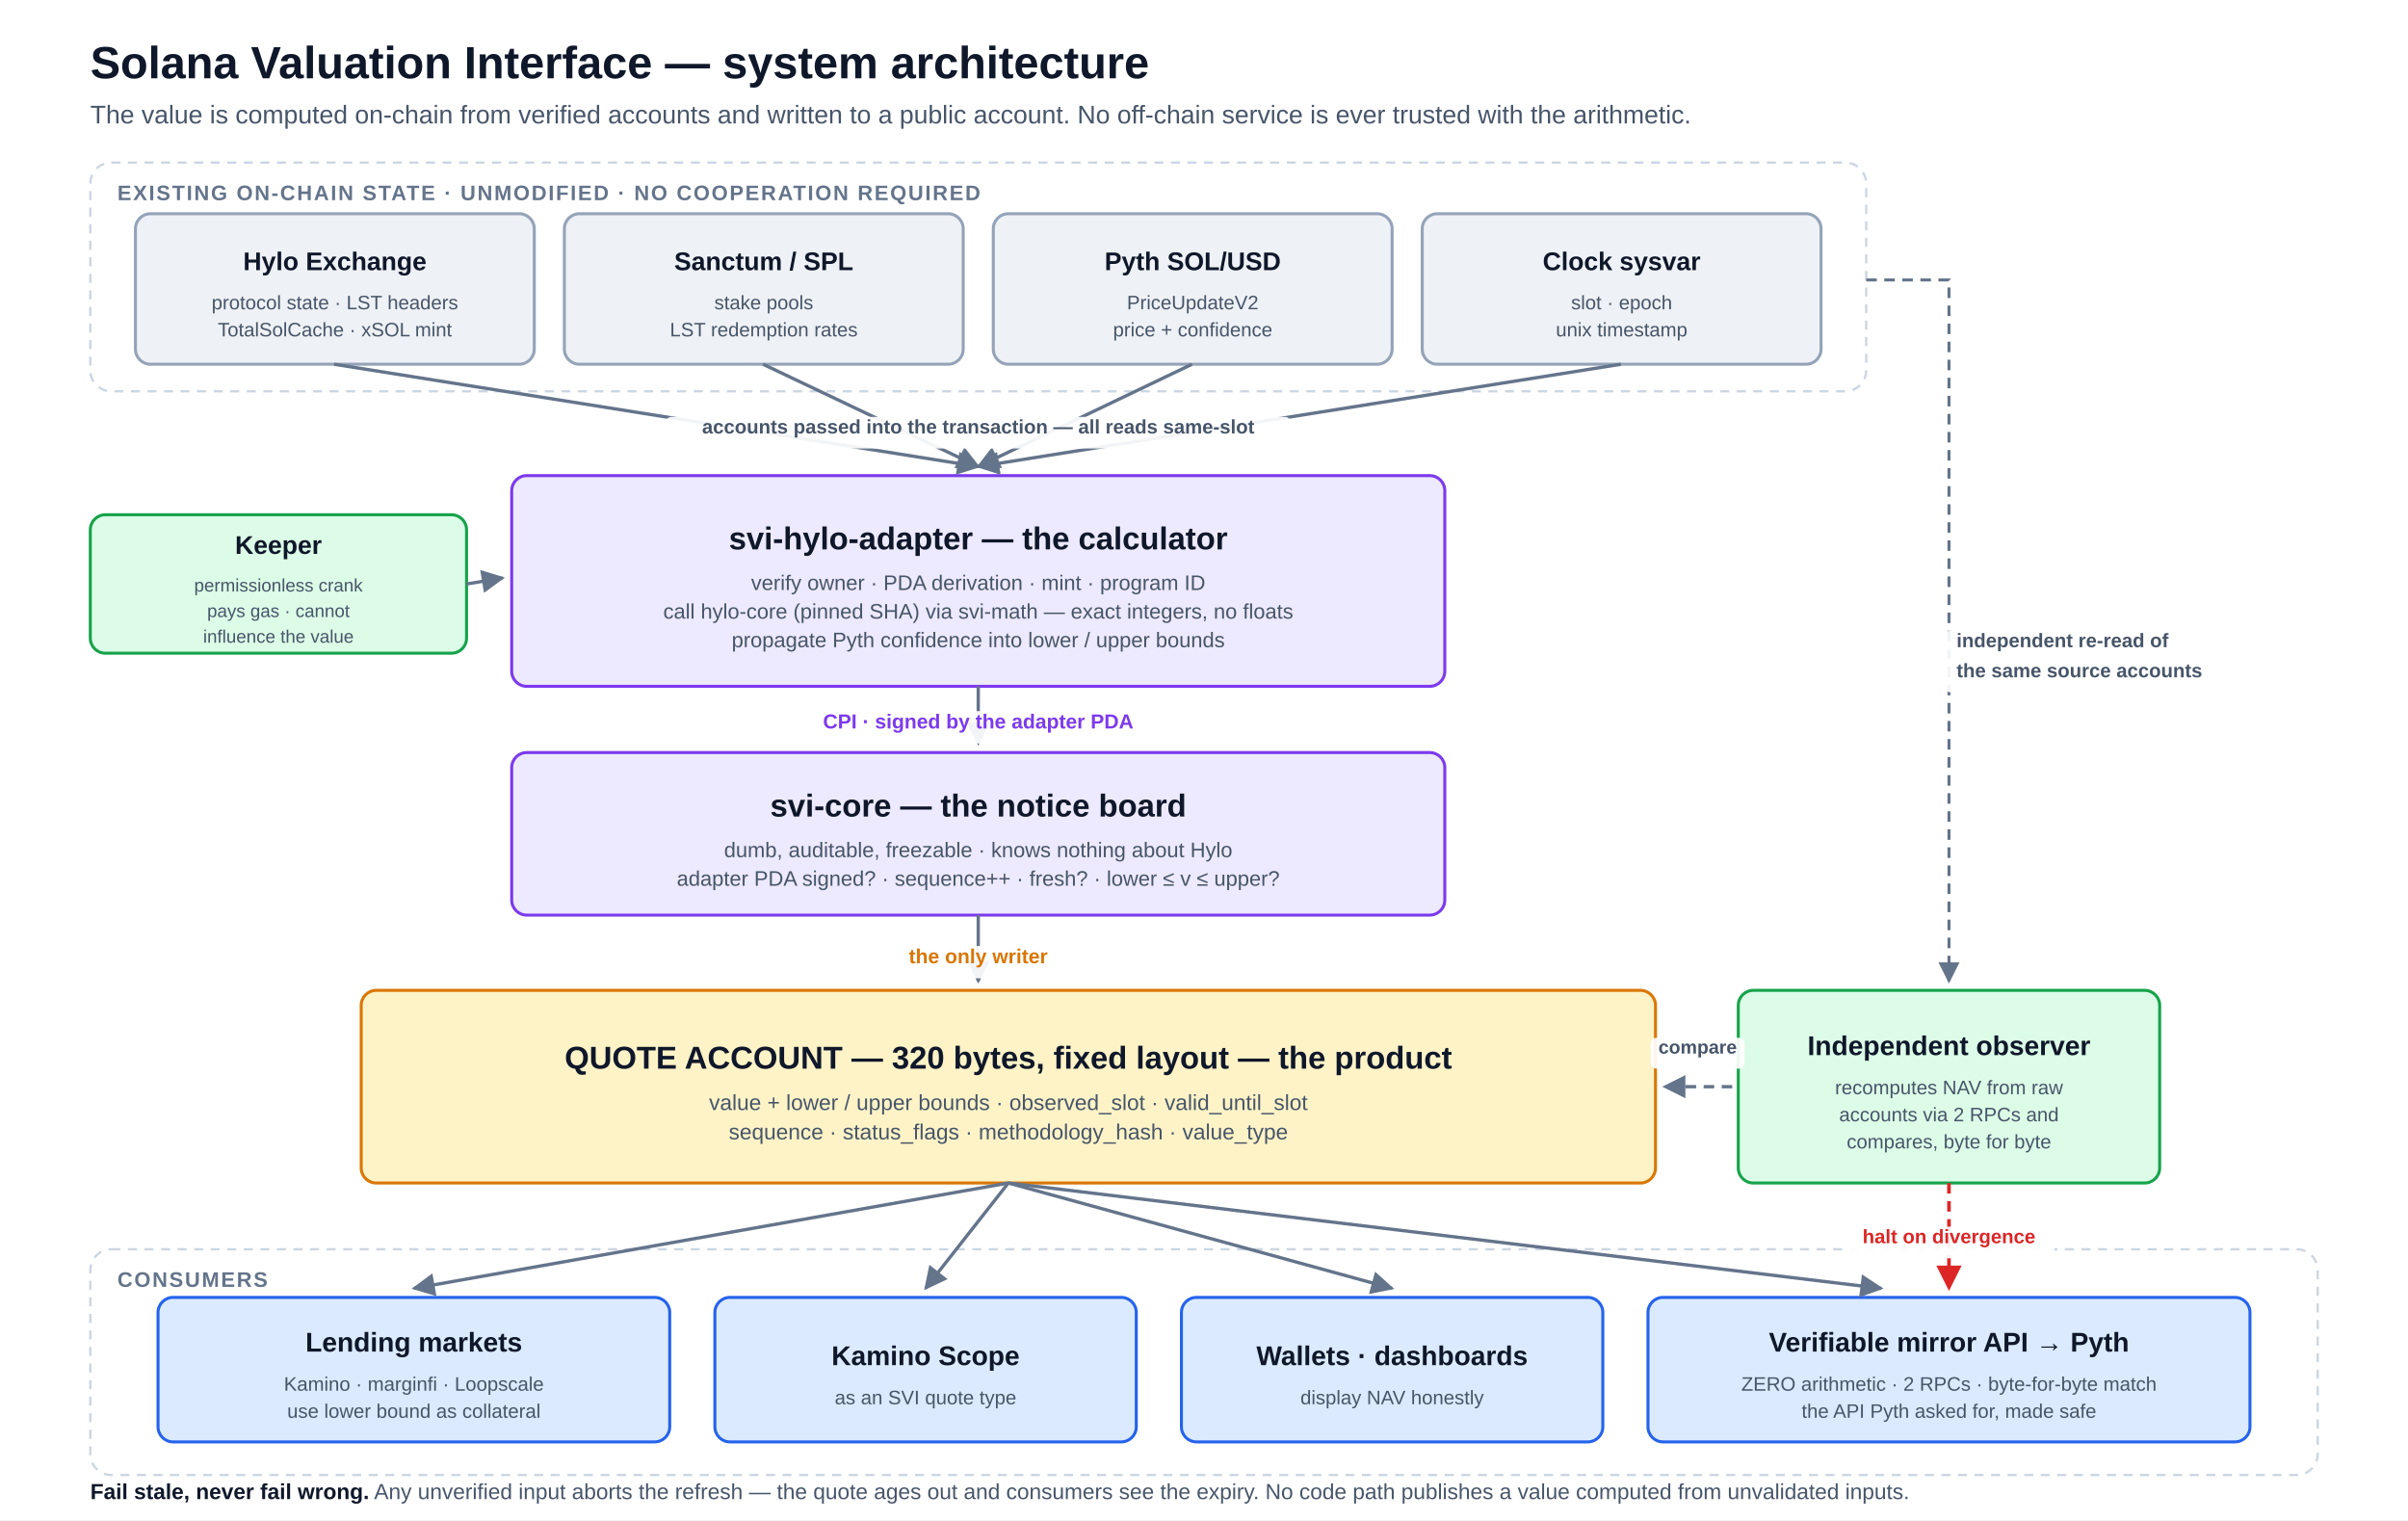
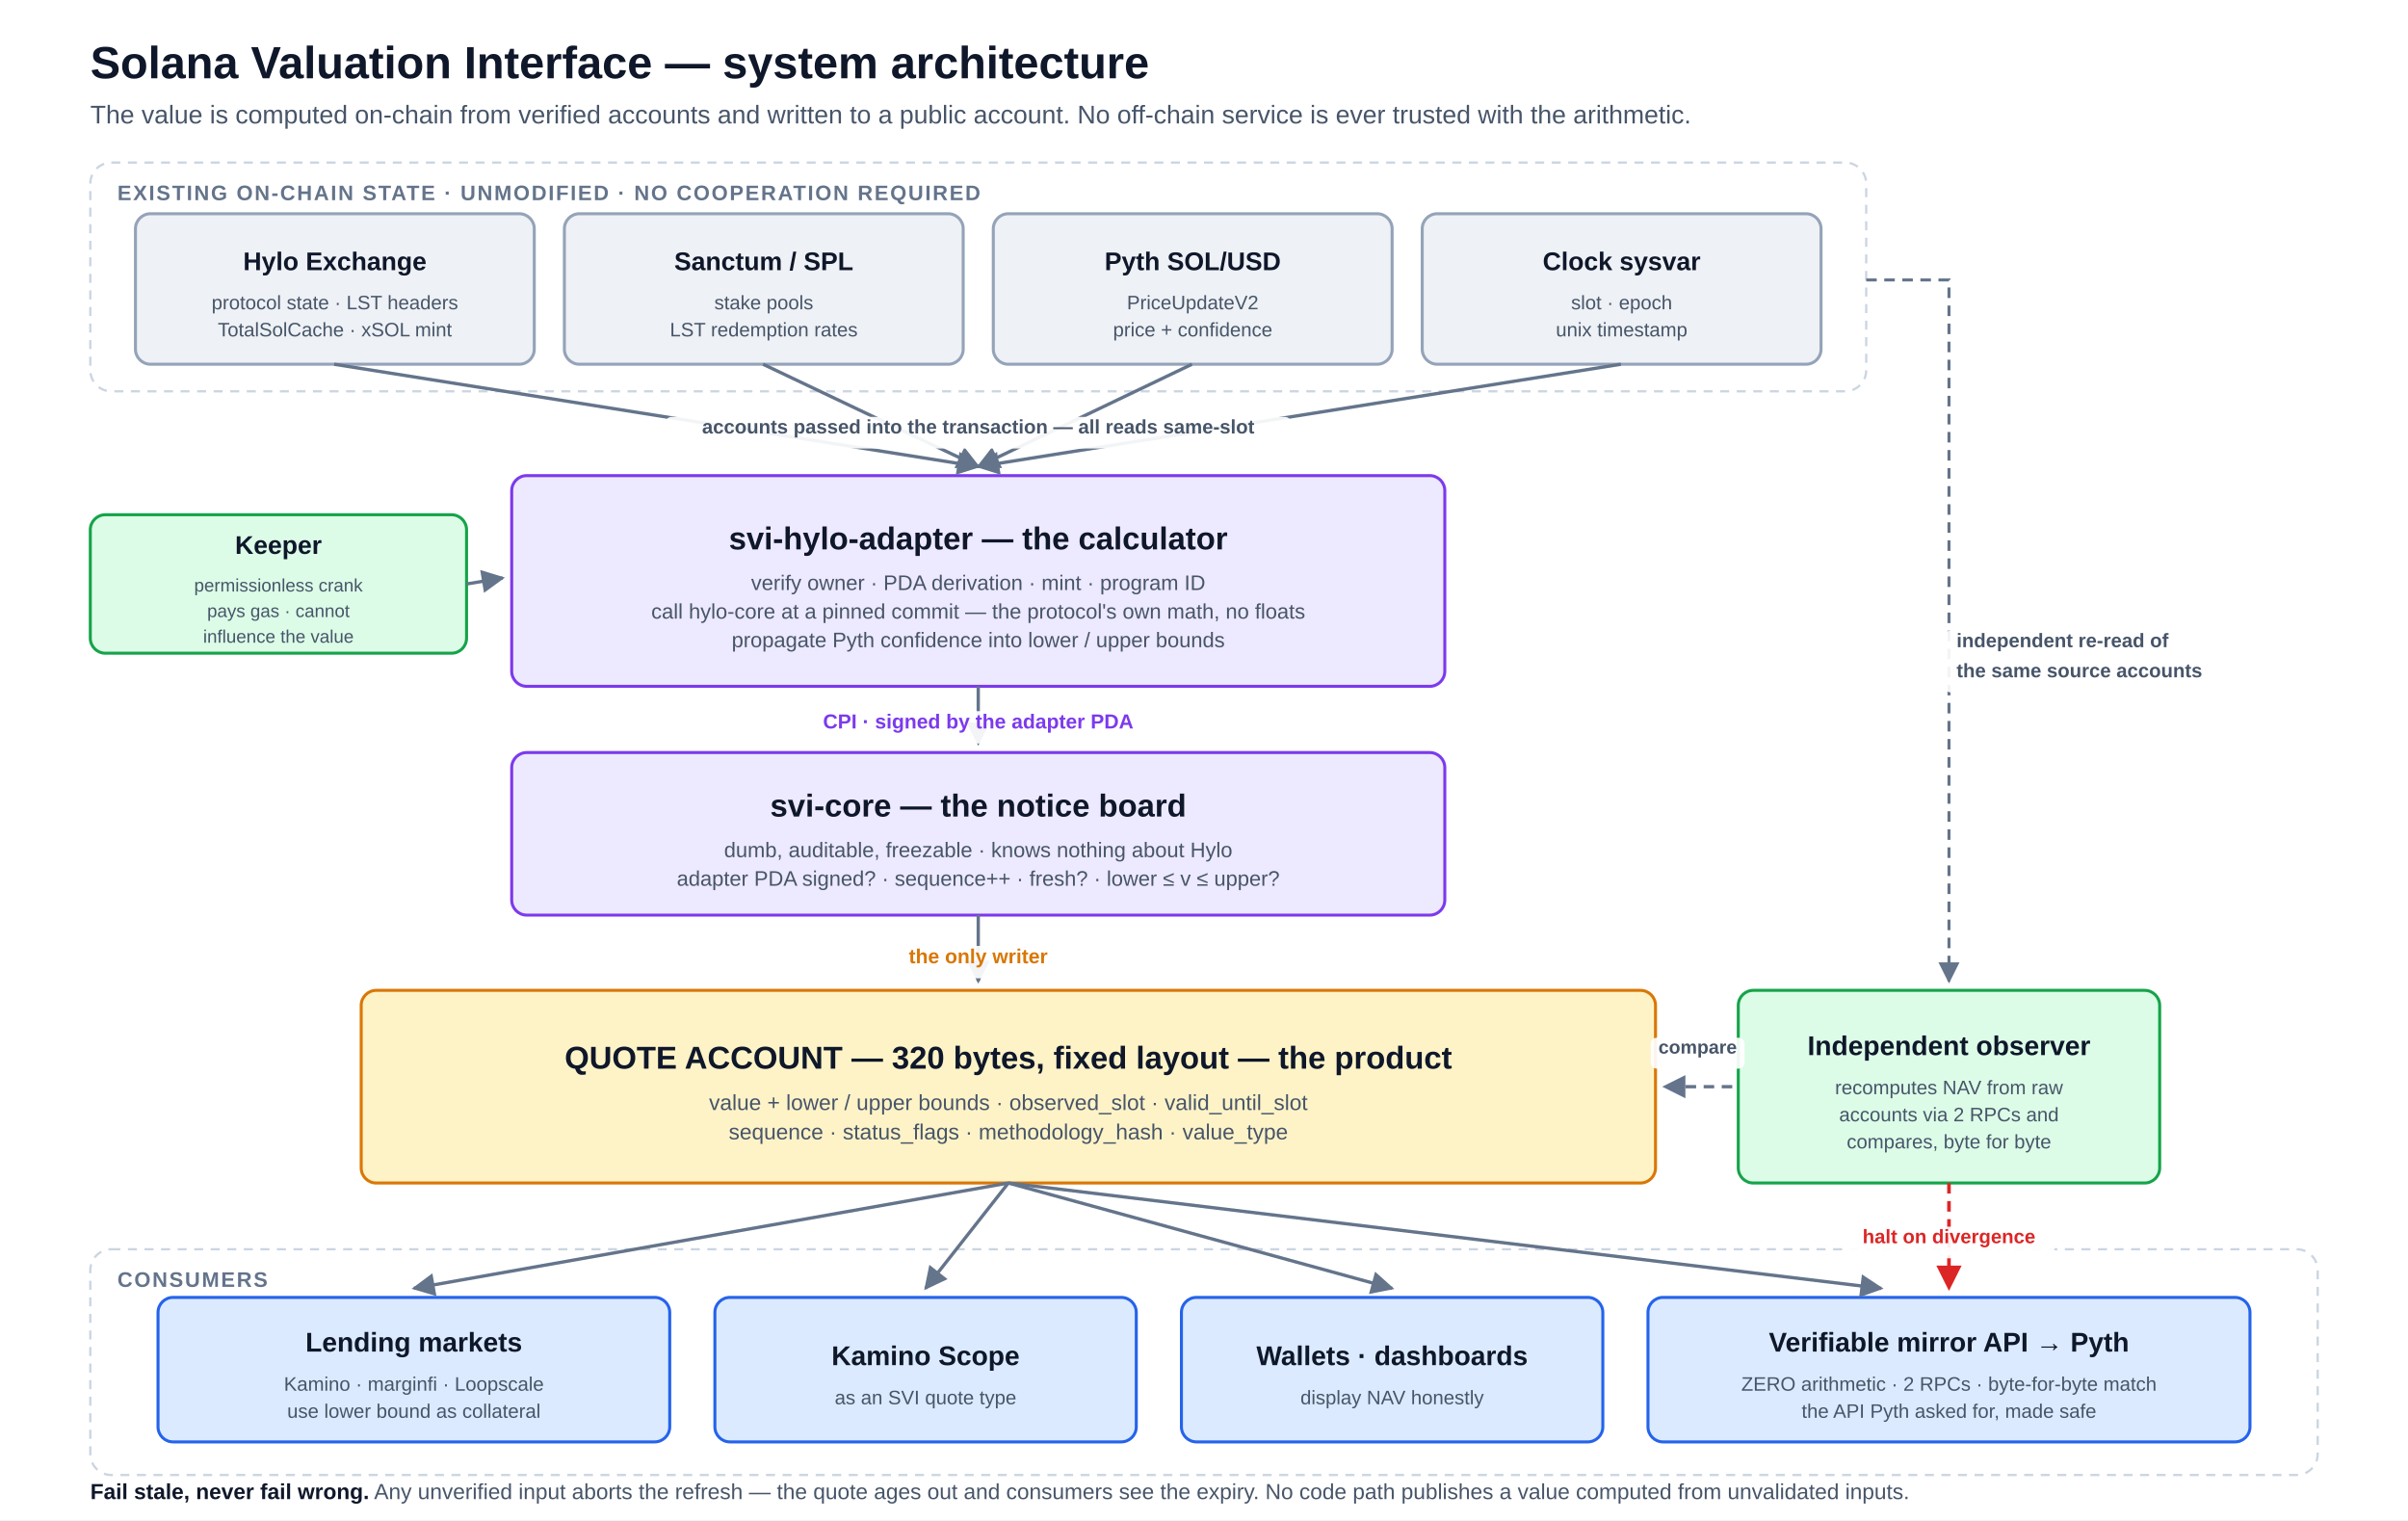
<svg xmlns="http://www.w3.org/2000/svg" width="1600" height="1010" viewBox="0 0 1600 1010" font-family="Arial, Helvetica, 'Liberation Sans', sans-serif">
  <defs>
    <marker id="head" viewBox="0 0 10 10" refX="9" refY="5" markerWidth="7" markerHeight="7" orient="auto-start-reverse">
      <path d="M 0 0 L 10 5 L 0 10 z" fill="#64748b" />
    </marker>
    <marker id="headred" viewBox="0 0 10 10" refX="9" refY="5" markerWidth="7" markerHeight="7" orient="auto-start-reverse">
      <path d="M 0 0 L 10 5 L 0 10 z" fill="#dc2626" />
    </marker>
  </defs>
  <rect width="1600" height="1010" fill="#ffffff" />
  <text x="60" y="52" font-family="Arial, Helvetica, 'Liberation Sans', sans-serif" font-size="30" font-weight="700" fill="#0f172a">Solana Valuation Interface — system architecture</text>
  <text x="60" y="82" font-family="Arial, Helvetica, 'Liberation Sans', sans-serif" font-size="17" fill="#475569">The value is computed on-chain from verified accounts and written to a public account. No off-chain service is ever trusted with the arithmetic.</text>
  <rect x="60" y="108" width="1180" height="152" rx="14" fill="none" stroke="#cbd5e1" stroke-width="1.5" stroke-dasharray="6 5" />
  <text x="78" y="133" font-family="Arial, Helvetica, 'Liberation Sans', sans-serif" font-size="14" font-weight="700" fill="#64748b" letter-spacing="1.1">EXISTING ON-CHAIN STATE  ·  UNMODIFIED  ·  NO COOPERATION REQUIRED</text>
  <rect x="90" y="142" width="265" height="100" rx="10" fill="#eef1f5" stroke="#94a3b8" stroke-width="2" />
  <text x="222.5" y="179.5" font-family="Arial, Helvetica, 'Liberation Sans', sans-serif" font-size="17" font-weight="700" fill="#0f172a" text-anchor="middle">Hylo Exchange</text>
  <text x="222.5" y="205.5" font-family="Arial, Helvetica, 'Liberation Sans', sans-serif" font-size="13" fill="#475569" text-anchor="middle">protocol state · LST headers</text>
  <text x="222.5" y="223.5" font-family="Arial, Helvetica, 'Liberation Sans', sans-serif" font-size="13" fill="#475569" text-anchor="middle">TotalSolCache · xSOL mint</text>
  <rect x="375" y="142" width="265" height="100" rx="10" fill="#eef1f5" stroke="#94a3b8" stroke-width="2" />
  <text x="507.5" y="179.5" font-family="Arial, Helvetica, 'Liberation Sans', sans-serif" font-size="17" font-weight="700" fill="#0f172a" text-anchor="middle">Sanctum / SPL</text>
  <text x="507.5" y="205.5" font-family="Arial, Helvetica, 'Liberation Sans', sans-serif" font-size="13" fill="#475569" text-anchor="middle">stake pools</text>
  <text x="507.5" y="223.5" font-family="Arial, Helvetica, 'Liberation Sans', sans-serif" font-size="13" fill="#475569" text-anchor="middle">LST redemption rates</text>
  <rect x="660" y="142" width="265" height="100" rx="10" fill="#eef1f5" stroke="#94a3b8" stroke-width="2" />
  <text x="792.5" y="179.5" font-family="Arial, Helvetica, 'Liberation Sans', sans-serif" font-size="17" font-weight="700" fill="#0f172a" text-anchor="middle">Pyth SOL/USD</text>
  <text x="792.5" y="205.5" font-family="Arial, Helvetica, 'Liberation Sans', sans-serif" font-size="13" fill="#475569" text-anchor="middle">PriceUpdateV2</text>
  <text x="792.5" y="223.5" font-family="Arial, Helvetica, 'Liberation Sans', sans-serif" font-size="13" fill="#475569" text-anchor="middle">price + confidence</text>
  <rect x="945" y="142" width="265" height="100" rx="10" fill="#eef1f5" stroke="#94a3b8" stroke-width="2" />
  <text x="1077.5" y="179.5" font-family="Arial, Helvetica, 'Liberation Sans', sans-serif" font-size="17" font-weight="700" fill="#0f172a" text-anchor="middle">Clock sysvar</text>
  <text x="1077.5" y="205.5" font-family="Arial, Helvetica, 'Liberation Sans', sans-serif" font-size="13" fill="#475569" text-anchor="middle">slot · epoch</text>
  <text x="1077.5" y="223.5" font-family="Arial, Helvetica, 'Liberation Sans', sans-serif" font-size="13" fill="#475569" text-anchor="middle">unix timestamp</text>
  <rect x="340" y="316" width="620" height="140" rx="10" fill="#ede9fe" stroke="#7c3aed" stroke-width="2" />
  <text x="650.0" y="365.0" font-family="Arial, Helvetica, 'Liberation Sans', sans-serif" font-size="21" font-weight="700" fill="#0f172a" text-anchor="middle">svi-hylo-adapter   —   the calculator</text>
  <text x="650.0" y="392.0" font-family="Arial, Helvetica, 'Liberation Sans', sans-serif" font-size="14" fill="#475569" text-anchor="middle">verify owner · PDA derivation · mint · program ID</text>
-   <text x="650.0" y="411.0" font-family="Arial, Helvetica, 'Liberation Sans', sans-serif" font-size="14" fill="#475569" text-anchor="middle">call hylo-core (pinned SHA) via svi-math — exact integers, no floats</text>
+   <text x="650.0" y="411.0" font-family="Arial, Helvetica, 'Liberation Sans', sans-serif" font-size="14" fill="#475569" text-anchor="middle">call hylo-core at a pinned commit — the protocol's own math, no floats</text>
  <text x="650.0" y="430.0" font-family="Arial, Helvetica, 'Liberation Sans', sans-serif" font-size="14" fill="#475569" text-anchor="middle">propagate Pyth confidence into lower / upper bounds</text>
  <rect x="60" y="342" width="250" height="92" rx="10" fill="#dcfce7" stroke="#16a34a" stroke-width="2" />
  <text x="185.0" y="368.0" font-family="Arial, Helvetica, 'Liberation Sans', sans-serif" font-size="17" font-weight="700" fill="#0f172a" text-anchor="middle">Keeper</text>
  <text x="185.0" y="393.0" font-family="Arial, Helvetica, 'Liberation Sans', sans-serif" font-size="12" fill="#475569" text-anchor="middle">permissionless crank</text>
  <text x="185.0" y="410.0" font-family="Arial, Helvetica, 'Liberation Sans', sans-serif" font-size="12" fill="#475569" text-anchor="middle">pays gas · cannot</text>
  <text x="185.0" y="427.0" font-family="Arial, Helvetica, 'Liberation Sans', sans-serif" font-size="12" fill="#475569" text-anchor="middle">influence the value</text>
  <rect x="340" y="500" width="620" height="108" rx="10" fill="#ede9fe" stroke="#7c3aed" stroke-width="2" />
  <text x="650.0" y="542.5" font-family="Arial, Helvetica, 'Liberation Sans', sans-serif" font-size="21" font-weight="700" fill="#0f172a" text-anchor="middle">svi-core   —   the notice board</text>
  <text x="650.0" y="569.5" font-family="Arial, Helvetica, 'Liberation Sans', sans-serif" font-size="14" fill="#475569" text-anchor="middle">dumb, auditable, freezable · knows nothing about Hylo</text>
  <text x="650.0" y="588.5" font-family="Arial, Helvetica, 'Liberation Sans', sans-serif" font-size="14" fill="#475569" text-anchor="middle">adapter PDA signed? · sequence++ · fresh? · lower ≤ v ≤ upper?</text>
  <rect x="240" y="658" width="860" height="128" rx="10" fill="#fef3c7" stroke="#d97706" stroke-width="2" />
  <text x="670.0" y="710.0" font-family="Arial, Helvetica, 'Liberation Sans', sans-serif" font-size="21" font-weight="700" fill="#0f172a" text-anchor="middle">QUOTE ACCOUNT   —   320 bytes, fixed layout   —   the product</text>
  <text x="670.0" y="737.5" font-family="Arial, Helvetica, 'Liberation Sans', sans-serif" font-size="14.5" fill="#475569" text-anchor="middle">value + lower / upper bounds  ·  observed_slot  ·  valid_until_slot</text>
  <text x="670.0" y="757.0" font-family="Arial, Helvetica, 'Liberation Sans', sans-serif" font-size="14.5" fill="#475569" text-anchor="middle">sequence  ·  status_flags  ·  methodology_hash  ·  value_type</text>
  <rect x="1155" y="658" width="280" height="128" rx="10" fill="#dcfce7" stroke="#16a34a" stroke-width="2" />
  <text x="1295.0" y="701.0" font-family="Arial, Helvetica, 'Liberation Sans', sans-serif" font-size="18" font-weight="700" fill="#0f172a" text-anchor="middle">Independent observer</text>
  <text x="1295.0" y="727.0" font-family="Arial, Helvetica, 'Liberation Sans', sans-serif" font-size="13" fill="#475569" text-anchor="middle">recomputes NAV from raw</text>
  <text x="1295.0" y="745.0" font-family="Arial, Helvetica, 'Liberation Sans', sans-serif" font-size="13" fill="#475569" text-anchor="middle">accounts via 2 RPCs and</text>
  <text x="1295.0" y="763.0" font-family="Arial, Helvetica, 'Liberation Sans', sans-serif" font-size="13" fill="#475569" text-anchor="middle">compares, byte for byte</text>
  <rect x="60" y="830" width="1480" height="150" rx="14" fill="none" stroke="#cbd5e1" stroke-width="1.5" stroke-dasharray="6 5" />
  <text x="78" y="855" font-family="Arial, Helvetica, 'Liberation Sans', sans-serif" font-size="14" font-weight="700" fill="#64748b" letter-spacing="1.1">CONSUMERS</text>
  <rect x="105" y="862" width="340" height="96" rx="10" fill="#dbeafe" stroke="#2563eb" stroke-width="2" />
  <text x="275.0" y="898.0" font-family="Arial, Helvetica, 'Liberation Sans', sans-serif" font-size="18" font-weight="700" fill="#0f172a" text-anchor="middle">Lending markets</text>
  <text x="275.0" y="924.0" font-family="Arial, Helvetica, 'Liberation Sans', sans-serif" font-size="13" fill="#475569" text-anchor="middle">Kamino · marginfi · Loopscale</text>
  <text x="275.0" y="942.0" font-family="Arial, Helvetica, 'Liberation Sans', sans-serif" font-size="13" fill="#475569" text-anchor="middle">use lower bound as collateral</text>
  <rect x="475" y="862" width="280" height="96" rx="10" fill="#dbeafe" stroke="#2563eb" stroke-width="2" />
  <text x="615.0" y="907.0" font-family="Arial, Helvetica, 'Liberation Sans', sans-serif" font-size="18" font-weight="700" fill="#0f172a" text-anchor="middle">Kamino Scope</text>
  <text x="615.0" y="933.0" font-family="Arial, Helvetica, 'Liberation Sans', sans-serif" font-size="13" fill="#475569" text-anchor="middle">as an SVI quote type</text>
  <rect x="785" y="862" width="280" height="96" rx="10" fill="#dbeafe" stroke="#2563eb" stroke-width="2" />
  <text x="925.0" y="907.0" font-family="Arial, Helvetica, 'Liberation Sans', sans-serif" font-size="18" font-weight="700" fill="#0f172a" text-anchor="middle">Wallets · dashboards</text>
  <text x="925.0" y="933.0" font-family="Arial, Helvetica, 'Liberation Sans', sans-serif" font-size="13" fill="#475569" text-anchor="middle">display NAV honestly</text>
  <rect x="1095" y="862" width="400" height="96" rx="10" fill="#dbeafe" stroke="#2563eb" stroke-width="2" />
  <text x="1295.0" y="898.0" font-family="Arial, Helvetica, 'Liberation Sans', sans-serif" font-size="18" font-weight="700" fill="#0f172a" text-anchor="middle">Verifiable mirror API  →  Pyth</text>
  <text x="1295.0" y="924.0" font-family="Arial, Helvetica, 'Liberation Sans', sans-serif" font-size="13" fill="#475569" text-anchor="middle">ZERO arithmetic · 2 RPCs · byte-for-byte match</text>
  <text x="1295.0" y="942.0" font-family="Arial, Helvetica, 'Liberation Sans', sans-serif" font-size="13" fill="#475569" text-anchor="middle">the API Pyth asked for, made safe</text>
  <path d="M 222 242 L 650 310" stroke="#64748b" stroke-width="2.2" fill="none" marker-end="url(#head)" />
  <path d="M 507 242 L 650 310" stroke="#64748b" stroke-width="2.2" fill="none" marker-end="url(#head)" />
  <path d="M 792 242 L 650 310" stroke="#64748b" stroke-width="2.2" fill="none" marker-end="url(#head)" />
  <path d="M 1077 242 L 650 310" stroke="#64748b" stroke-width="2.2" fill="none" marker-end="url(#head)" />
  <rect x="442.19" y="277" width="415.62" height="21" rx="4" fill="#ffffff" opacity="0.92" />
  <text x="650" y="288" font-family="Arial, Helvetica, 'Liberation Sans', sans-serif" font-size="13" font-weight="600" fill="#475569" text-anchor="middle">accounts passed into the transaction — all reads same-slot</text>
  <path d="M 310 388 L 334 384" stroke="#64748b" stroke-width="2.2" fill="none" marker-end="url(#head)" />
  <path d="M 650 456 L 650 494" stroke="#64748b" stroke-width="2.2" fill="none" marker-end="url(#head)" />
  <rect x="523.942" y="472.5" width="252.115" height="21.5" rx="4" fill="#ffffff" opacity="0.92" />
  <text x="650" y="484" font-family="Arial, Helvetica, 'Liberation Sans', sans-serif" font-size="13.5" font-weight="600" fill="#7c3aed" text-anchor="middle">CPI  ·  signed by the adapter PDA</text>
  <path d="M 650 608 L 650 652" stroke="#64748b" stroke-width="2.2" fill="none" marker-end="url(#head)" />
  <rect x="588.337" y="628.5" width="123.325" height="21.5" rx="4" fill="#ffffff" opacity="0.92" />
  <text x="650" y="640" font-family="Arial, Helvetica, 'Liberation Sans', sans-serif" font-size="13.5" font-weight="600" fill="#d97706" text-anchor="middle">the only writer</text>
  <path d="M 670 786 L 275 856" stroke="#64748b" stroke-width="2.2" fill="none" marker-end="url(#head)" />
  <path d="M 670 786 L 615 856" stroke="#64748b" stroke-width="2.2" fill="none" marker-end="url(#head)" />
  <path d="M 670 786 L 925 856" stroke="#64748b" stroke-width="2.2" fill="none" marker-end="url(#head)" />
  <path d="M 670 786 L 1250 856" stroke="#64748b" stroke-width="2.2" fill="none" marker-end="url(#head)" />
  <path d="M 1240 186 H 1295 V 652" stroke="#64748b" stroke-width="2" fill="none" stroke-dasharray="7 5" marker-end="url(#head)" />
  <rect x="1292" y="419" width="167.58" height="21" rx="4" fill="#ffffff" opacity="0.92" />
  <text x="1300" y="430" font-family="Arial, Helvetica, 'Liberation Sans', sans-serif" font-size="13" font-weight="600" fill="#475569" text-anchor="start">independent re-read of</text>
  <rect x="1292" y="439" width="181.36" height="21" rx="4" fill="#ffffff" opacity="0.92" />
  <text x="1300" y="450" font-family="Arial, Helvetica, 'Liberation Sans', sans-serif" font-size="13" font-weight="600" fill="#475569" text-anchor="start">the same source accounts</text>
  <path d="M 1151 722 L 1106 722" stroke="#64748b" stroke-width="2.2" fill="none" marker-end="url(#head)" stroke-dasharray="7 5" />
  <rect x="1096.812" y="689.5" width="62.375" height="20.5" rx="4" fill="#ffffff" opacity="0.92" />
  <text x="1128" y="700" font-family="Arial, Helvetica, 'Liberation Sans', sans-serif" font-size="12.5" font-weight="600" fill="#475569" text-anchor="middle">compare</text>
  <path d="M 1295 786 V 856" stroke="#dc2626" stroke-width="2.4" fill="none" stroke-dasharray="7 5" marker-end="url(#headred)" />
  <rect x="1224.99" y="815" width="140.02" height="21" rx="4" fill="#ffffff" opacity="0.92" />
  <text x="1295" y="826" font-family="Arial, Helvetica, 'Liberation Sans', sans-serif" font-size="13" font-weight="600" fill="#dc2626" text-anchor="middle">halt on divergence</text>
  <text x="60" y="996" font-family="Arial, Helvetica, 'Liberation Sans', sans-serif" font-size="14.5" fill="#475569">
    <tspan font-weight="700" fill="#0f172a">Fail stale, never fail wrong.</tspan>  Any unverified input aborts the refresh — the quote ages out and consumers see the expiry. No code path publishes a value computed from unvalidated inputs.</text>
</svg>
